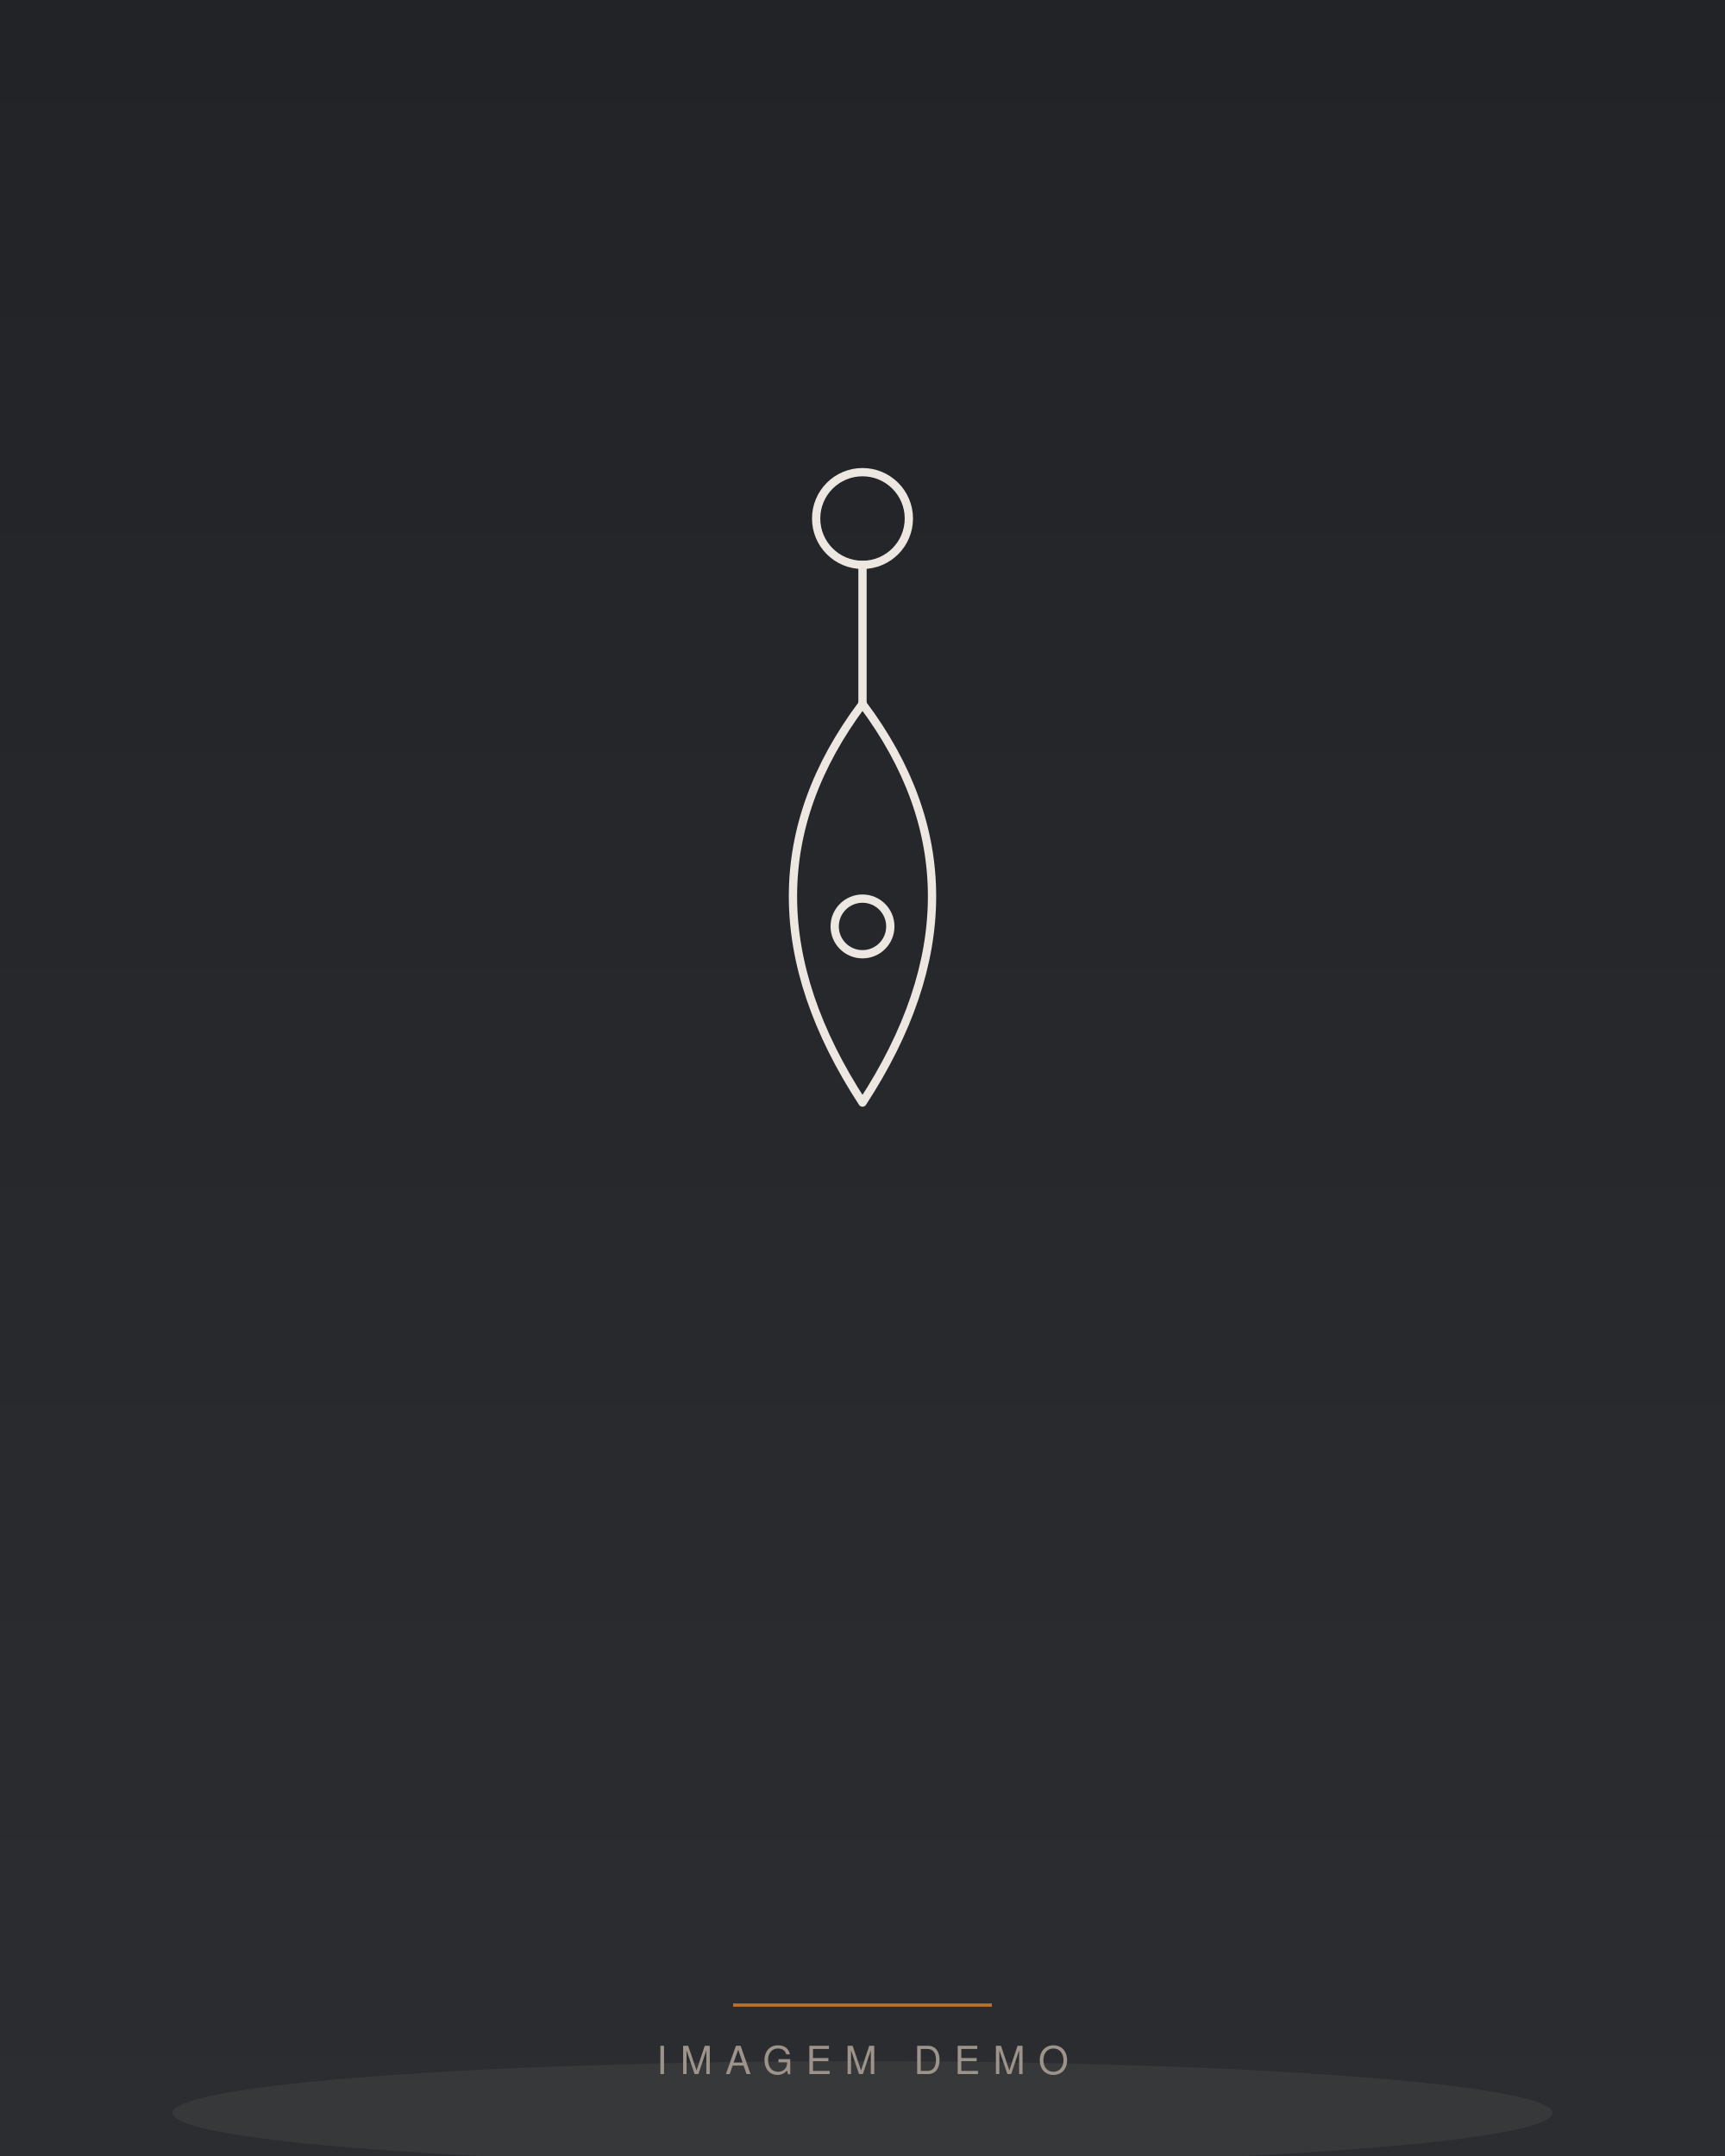
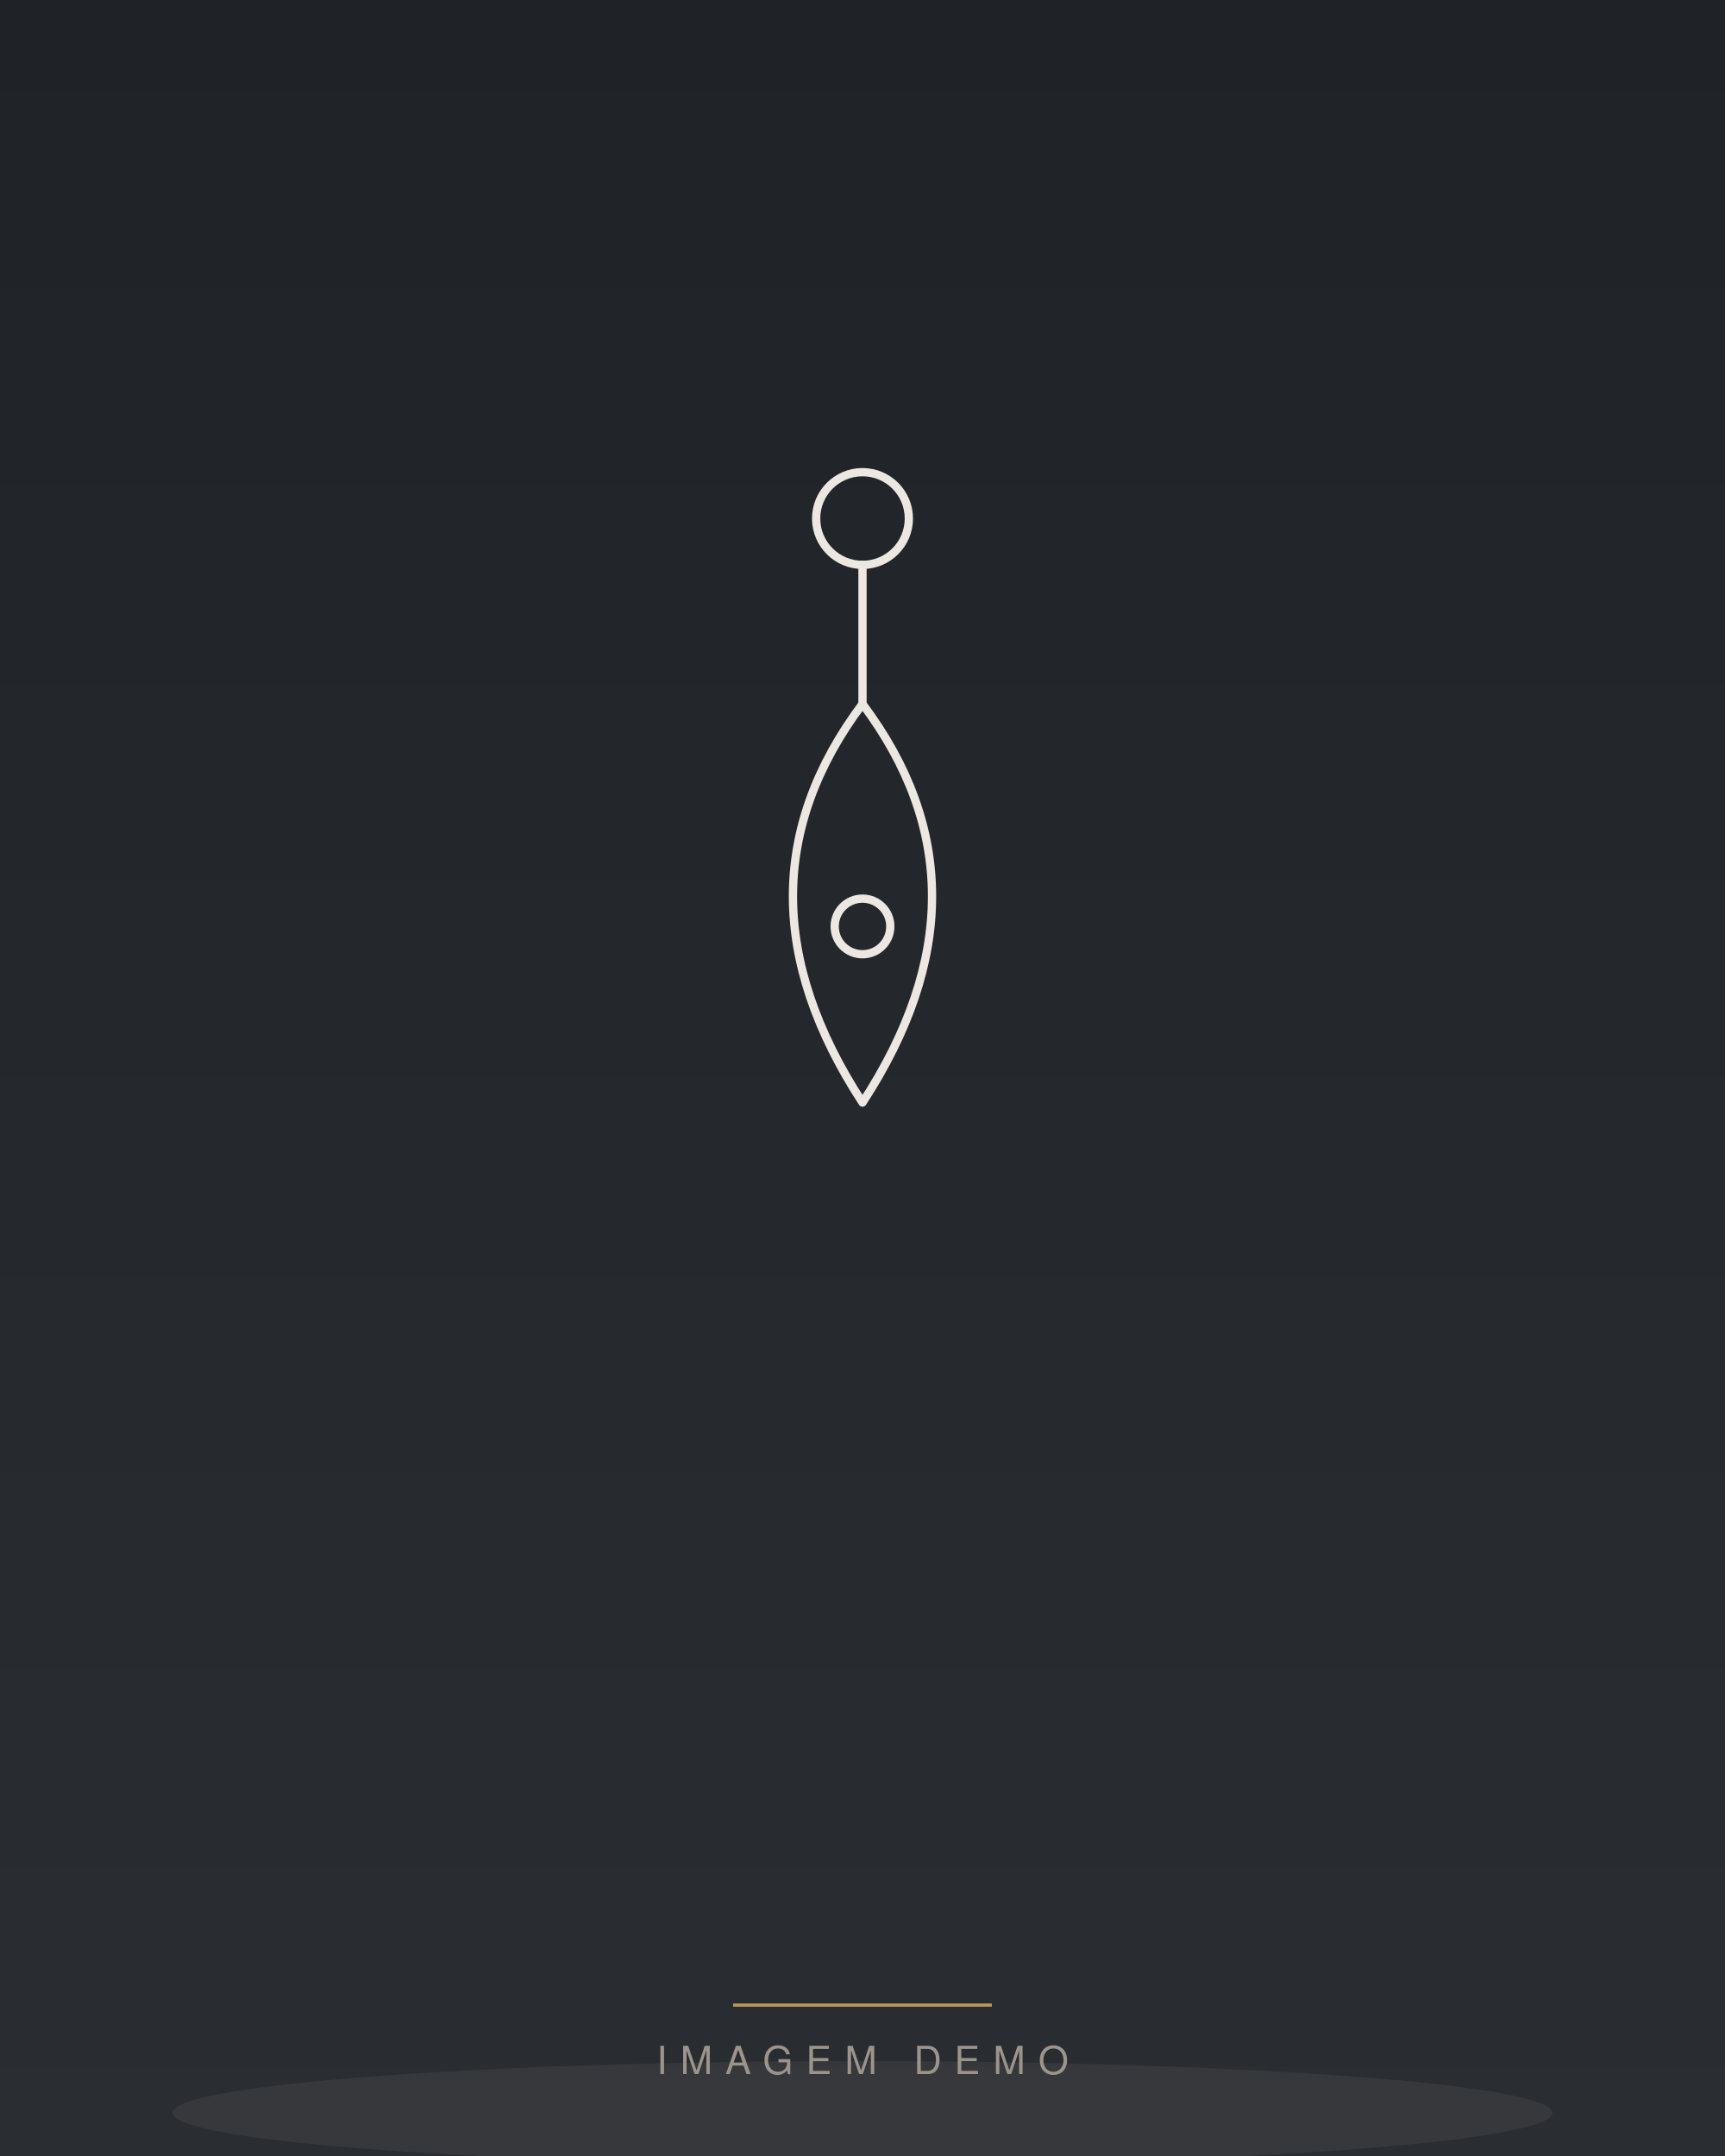
<svg xmlns="http://www.w3.org/2000/svg" viewBox="0 0 800 1000" width="800" height="1000">
  <defs>
    <linearGradient id="g" x1="0" y1="0" x2="0" y2="1">
-       <stop offset="0" stop-color="#222326" />
-       <stop offset="1" stop-color="#2C2D30" />
+       <stop offset="0" stop-color="#1F2226" />
+       <stop offset="1" stop-color="#2A2D32" />
    </linearGradient>
  </defs>
  <rect width="800" height="1000" fill="url(#g)" />
  <ellipse cx="400" cy="980" rx="320" ry="24" fill="#ECE7E1" opacity="0.06" />
  <g transform="translate(185 90) scale(2.15)" fill="none" stroke="#ECE7E1" stroke-width="1.786" stroke-linecap="round" stroke-linejoin="round">
    <circle cx="100" cy="70" r="10" />
    <path d="M100 80 L100 110" />
    <path d="M100 110 Q70 150 100 196 Q130 150 100 110 Z" />
    <circle cx="100" cy="158" r="6" />
  </g>
-   <line x1="340" y1="930" x2="460" y2="930" stroke="#B87333" stroke-width="1.5" />
+   <line x1="340" y1="930" x2="460" y2="930" stroke="#B8955C" stroke-width="1.5" />
  <text x="400" y="962" text-anchor="middle" font-family="Helvetica, Arial, sans-serif" font-size="18" letter-spacing="6" fill="#9C948A">IMAGEM DEMO</text>
</svg>
